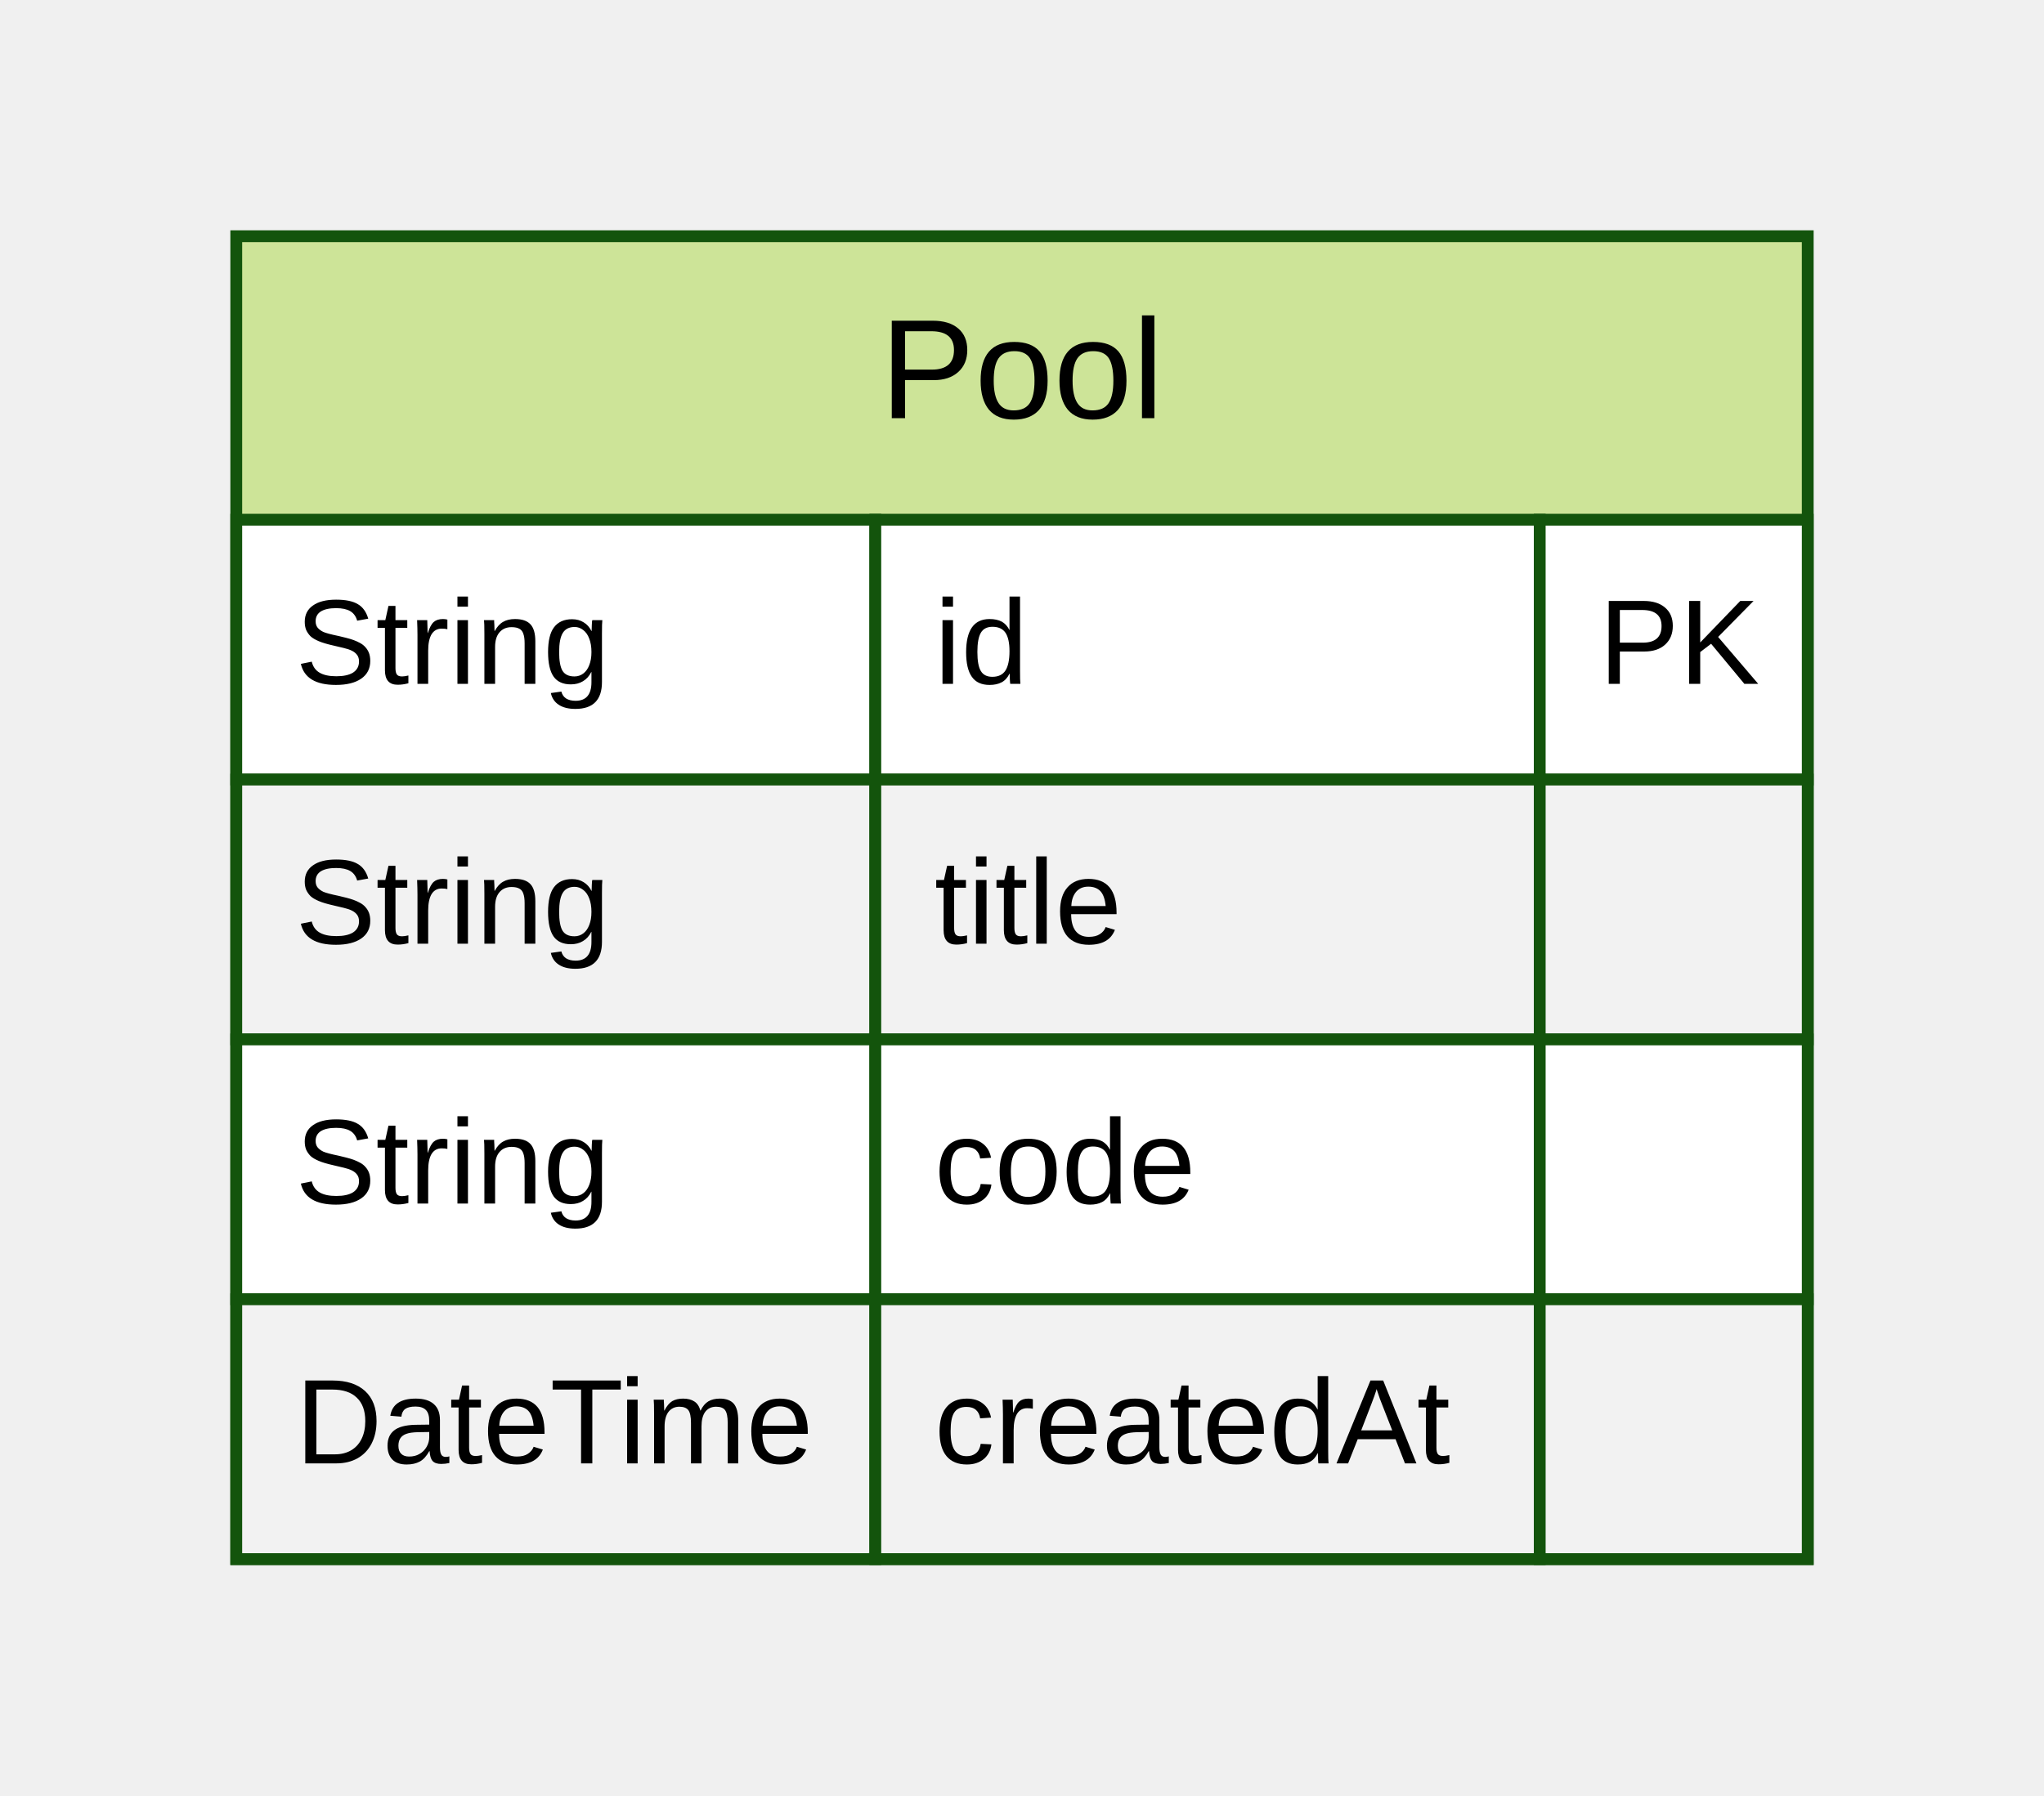
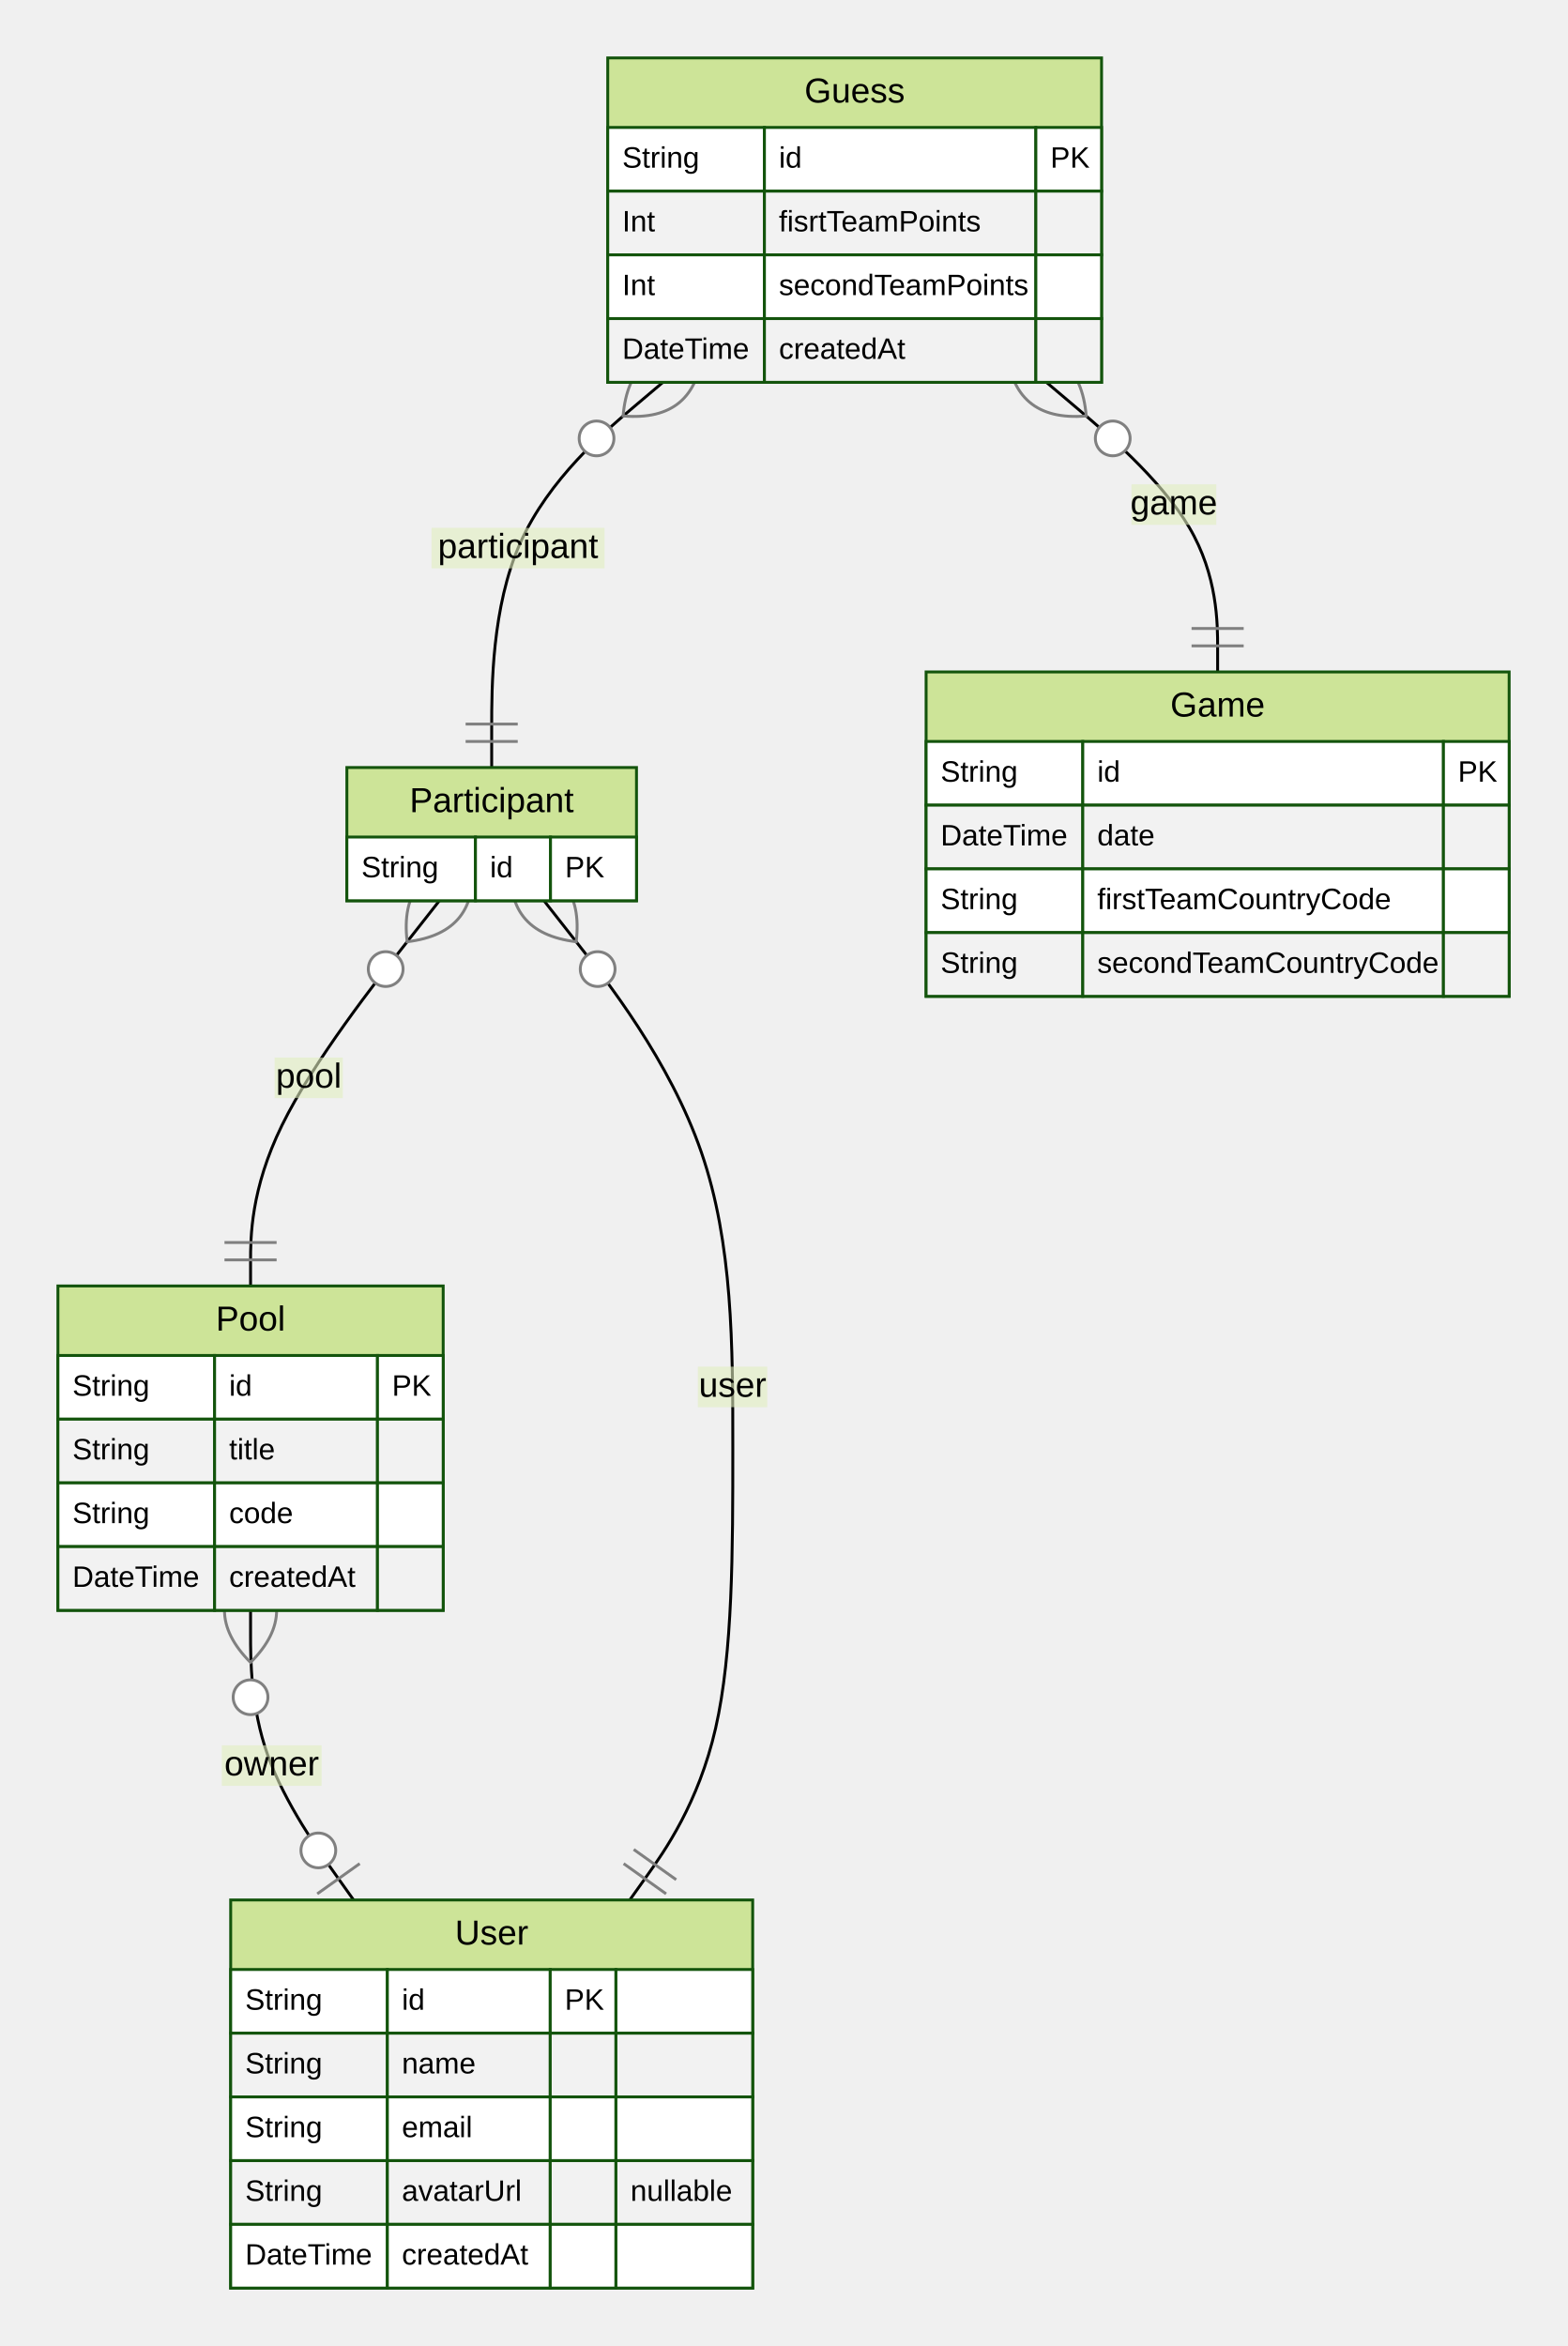
- <svg xmlns="http://www.w3.org/2000/svg" aria-labelledby="chart-title-mermaid-0 chart-desc-mermaid-0" role="img" viewBox="0 0 173.026 152" style="max-width: 173.026px; background-color: white;" width="100%" id="mermaid-0">
+ <svg xmlns="http://www.w3.org/2000/svg" aria-labelledby="chart-title-mermaid-0 chart-desc-mermaid-0" role="img" viewBox="0 0 541.082 810" style="max-width: 541.082px; background-color: white;" width="100%" id="mermaid-0">
  <style>#mermaid-0 {font-family:"trebuchet ms",verdana,arial,sans-serif;font-size:16px;fill:#000000;}#mermaid-0 .error-icon{fill:#552222;}#mermaid-0 .error-text{fill:#552222;stroke:#552222;}#mermaid-0 .edge-thickness-normal{stroke-width:2px;}#mermaid-0 .edge-thickness-thick{stroke-width:3.5px;}#mermaid-0 .edge-pattern-solid{stroke-dasharray:0;}#mermaid-0 .edge-pattern-dashed{stroke-dasharray:3;}#mermaid-0 .edge-pattern-dotted{stroke-dasharray:2;}#mermaid-0 .marker{fill:#000000;stroke:#000000;}#mermaid-0 .marker.cross{stroke:#000000;}#mermaid-0 svg{font-family:"trebuchet ms",verdana,arial,sans-serif;font-size:16px;}#mermaid-0 .entityBox{fill:#cde498;stroke:#13540c;}#mermaid-0 .attributeBoxOdd{fill:#ffffff;stroke:#13540c;}#mermaid-0 .attributeBoxEven{fill:#f2f2f2;stroke:#13540c;}#mermaid-0 .relationshipLabelBox{fill:hsl(78.158, 58.462%, 84.51%);opacity:0.7;background-color:hsl(78.158, 58.462%, 84.51%);}#mermaid-0 .relationshipLabelBox rect{opacity:0.5;}#mermaid-0 .relationshipLine{stroke:#000000;}#mermaid-0 :root{--mermaid-font-family:"trebuchet ms",verdana,arial,sans-serif;}</style>
  <g />
  <defs>
    <marker orient="auto" markerHeight="18" markerWidth="18" refY="9" refX="0" id="ONLY_ONE_START">
      <path d="M9,0 L9,18 M15,0 L15,18" fill="none" stroke="gray" />
    </marker>
  </defs>
  <defs>
    <marker orient="auto" markerHeight="18" markerWidth="18" refY="9" refX="18" id="ONLY_ONE_END">
      <path d="M3,0 L3,18 M9,0 L9,18" fill="none" stroke="gray" />
    </marker>
  </defs>
  <defs>
    <marker orient="auto" markerHeight="18" markerWidth="30" refY="9" refX="0" id="ZERO_OR_ONE_START">
      <circle r="6" cy="9" cx="21" fill="white" stroke="gray" />
      <path d="M9,0 L9,18" fill="none" stroke="gray" />
    </marker>
  </defs>
  <defs>
    <marker orient="auto" markerHeight="18" markerWidth="30" refY="9" refX="30" id="ZERO_OR_ONE_END">
      <circle r="6" cy="9" cx="9" fill="white" stroke="gray" />
      <path d="M21,0 L21,18" fill="none" stroke="gray" />
    </marker>
  </defs>
  <defs>
    <marker orient="auto" markerHeight="36" markerWidth="45" refY="18" refX="18" id="ONE_OR_MORE_START">
      <path d="M0,18 Q 18,0 36,18 Q 18,36 0,18 M42,9 L42,27" fill="none" stroke="gray" />
    </marker>
  </defs>
  <defs>
    <marker orient="auto" markerHeight="36" markerWidth="45" refY="18" refX="27" id="ONE_OR_MORE_END">
      <path d="M3,9 L3,27 M9,18 Q27,0 45,18 Q27,36 9,18" fill="none" stroke="gray" />
    </marker>
  </defs>
  <defs>
    <marker orient="auto" markerHeight="36" markerWidth="57" refY="18" refX="18" id="ZERO_OR_MORE_START">
      <circle r="6" cy="18" cx="48" fill="white" stroke="gray" />
      <path d="M0,18 Q18,0 36,18 Q18,36 0,18" fill="none" stroke="gray" />
    </marker>
  </defs>
  <defs>
    <marker orient="auto" markerHeight="36" markerWidth="57" refY="18" refX="39" id="ZERO_OR_MORE_END">
      <circle r="6" cy="18" cx="9" fill="white" stroke="gray" />
      <path d="M21,18 Q39,0 57,18 Q39,36 21,18" fill="none" stroke="gray" />
    </marker>
  </defs>
-   <g transform="translate(20,20 )" id="Pool">
+   <path marker-start="url(#ZERO_OR_MORE_START)" marker-end="url(#ZERO_OR_ONE_END)" fill="none" stroke="gray" d="M86.513,556L86.513,564.333C86.513,572.667,86.513,589.333,92.443,606C98.373,622.667,110.233,639.333,116.163,647.667L122.093,656" class="er relationshipLine" />
+   <path marker-start="url(#ZERO_OR_MORE_START)" marker-end="url(#ONLY_ONE_END)" fill="none" stroke="gray" d="M187.835,311L198.7,324.833C209.565,338.667,231.296,366.333,242.161,397.833C253.026,429.333,253.026,464.667,253.026,500C253.026,535.333,253.026,570.667,247.096,596.667C241.167,622.667,229.307,639.333,223.377,647.667L217.447,656" class="er relationshipLine" />
+   <path marker-start="url(#ZERO_OR_MORE_START)" marker-end="url(#ONLY_ONE_END)" fill="none" stroke="gray" d="M151.705,311L140.839,324.833C129.974,338.667,108.244,366.333,97.378,388.5C86.513,410.667,86.513,427.333,86.513,435.667L86.513,444" class="er relationshipLine" />
+   <path marker-start="url(#ZERO_OR_MORE_START)" marker-end="url(#ONLY_ONE_END)" fill="none" stroke="gray" d="M361.309,132L371.162,140.333C381.015,148.667,400.72,165.333,410.573,182C420.426,198.667,420.426,215.333,420.426,223.667L420.426,232" class="er relationshipLine" />
+   <path marker-start="url(#ZERO_OR_MORE_START)" marker-end="url(#ONLY_ONE_END)" fill="none" stroke="gray" d="M228.887,132L219.034,140.333C209.181,148.667,189.476,165.333,179.623,187.5C169.77,209.667,169.77,237.333,169.77,251.167L169.77,265" class="er relationshipLine" />
+   <g transform="translate(20,444 )" id="Pool">
    <rect height="112" width="133.026" y="0" x="0" stroke="gray" fill-opacity="100%" fill="honeydew" class="er entityBox" />
    <text transform="translate(66.51321,12)" style="font-family: &quot;trebuchet ms&quot;, verdana, arial, sans-serif;; font-size: 12px" text-anchor="middle" dominant-baseline="middle" y="0" x="0" id="entity-Pool" class="er entityLabel">Pool</text>
    <rect height="22" width="54.096" y="24" x="0" stroke="gray" fill-opacity="100%" fill="honeydew" class="er attributeBoxOdd" />
    <text transform="translate(5,35)" style="font-family: &quot;trebuchet ms&quot;, verdana, arial, sans-serif;; font-size: 10.2px" text-anchor="left" dominant-baseline="middle" y="0" x="0" id="entity-Pool-attr-1-type" class="er entityLabel">String</text>
    <rect height="22" width="56.243" y="24" x="54.096" stroke="gray" fill-opacity="100%" fill="honeydew" class="er attributeBoxOdd" />
    <text transform="translate(59.09555,35)" style="font-family: &quot;trebuchet ms&quot;, verdana, arial, sans-serif;; font-size: 10.2px" text-anchor="left" dominant-baseline="middle" y="0" x="0" id="entity-Pool-attr-1-name" class="er entityLabel">id</text>
    <rect height="22" width="22.688" y="24" x="110.339" stroke="gray" fill-opacity="100%" fill="honeydew" class="er attributeBoxOdd" />
    <text transform="translate(115.3387,35)" style="font-family: &quot;trebuchet ms&quot;, verdana, arial, sans-serif;; font-size: 10.2px" text-anchor="left" dominant-baseline="middle" y="0" x="0" id="entity-Pool-attr-1-key" class="er entityLabel">PK</text>
    <rect height="22" width="54.096" y="46" x="0" stroke="gray" fill-opacity="100%" fill="honeydew" class="er attributeBoxEven" />
    <text transform="translate(5,57)" style="font-family: &quot;trebuchet ms&quot;, verdana, arial, sans-serif;; font-size: 10.2px" text-anchor="left" dominant-baseline="middle" y="0" x="0" id="entity-Pool-attr-2-type" class="er entityLabel">String</text>
    <rect height="22" width="56.243" y="46" x="54.096" stroke="gray" fill-opacity="100%" fill="honeydew" class="er attributeBoxEven" />
    <text transform="translate(59.09555,57)" style="font-family: &quot;trebuchet ms&quot;, verdana, arial, sans-serif;; font-size: 10.2px" text-anchor="left" dominant-baseline="middle" y="0" x="0" id="entity-Pool-attr-2-name" class="er entityLabel">title</text>
    <rect height="22" width="22.688" y="46" x="110.339" stroke="gray" fill-opacity="100%" fill="honeydew" class="er attributeBoxEven" />
    <text transform="translate(115.3387,57)" style="font-family: &quot;trebuchet ms&quot;, verdana, arial, sans-serif;; font-size: 10.2px" text-anchor="left" dominant-baseline="middle" y="0" x="0" id="entity-Pool-attr-2-key" class="er entityLabel" />
    <rect height="22" width="54.096" y="68" x="0" stroke="gray" fill-opacity="100%" fill="honeydew" class="er attributeBoxOdd" />
    <text transform="translate(5,79)" style="font-family: &quot;trebuchet ms&quot;, verdana, arial, sans-serif;; font-size: 10.2px" text-anchor="left" dominant-baseline="middle" y="0" x="0" id="entity-Pool-attr-3-type" class="er entityLabel">String</text>
    <rect height="22" width="56.243" y="68" x="54.096" stroke="gray" fill-opacity="100%" fill="honeydew" class="er attributeBoxOdd" />
    <text transform="translate(59.09555,79)" style="font-family: &quot;trebuchet ms&quot;, verdana, arial, sans-serif;; font-size: 10.2px" text-anchor="left" dominant-baseline="middle" y="0" x="0" id="entity-Pool-attr-3-name" class="er entityLabel">code</text>
    <rect height="22" width="22.688" y="68" x="110.339" stroke="gray" fill-opacity="100%" fill="honeydew" class="er attributeBoxOdd" />
    <text transform="translate(115.3387,79)" style="font-family: &quot;trebuchet ms&quot;, verdana, arial, sans-serif;; font-size: 10.2px" text-anchor="left" dominant-baseline="middle" y="0" x="0" id="entity-Pool-attr-3-key" class="er entityLabel" />
    <rect height="22" width="54.096" y="90" x="0" stroke="gray" fill-opacity="100%" fill="honeydew" class="er attributeBoxEven" />
    <text transform="translate(5,101)" style="font-family: &quot;trebuchet ms&quot;, verdana, arial, sans-serif;; font-size: 10.2px" text-anchor="left" dominant-baseline="middle" y="0" x="0" id="entity-Pool-attr-4-type" class="er entityLabel">DateTime</text>
    <rect height="22" width="56.243" y="90" x="54.096" stroke="gray" fill-opacity="100%" fill="honeydew" class="er attributeBoxEven" />
    <text transform="translate(59.09555,101)" style="font-family: &quot;trebuchet ms&quot;, verdana, arial, sans-serif;; font-size: 10.2px" text-anchor="left" dominant-baseline="middle" y="0" x="0" id="entity-Pool-attr-4-name" class="er entityLabel">createdAt</text>
    <rect height="22" width="22.688" y="90" x="110.339" stroke="gray" fill-opacity="100%" fill="honeydew" class="er attributeBoxEven" />
    <text transform="translate(115.3387,101)" style="font-family: &quot;trebuchet ms&quot;, verdana, arial, sans-serif;; font-size: 10.2px" text-anchor="left" dominant-baseline="middle" y="0" x="0" id="entity-Pool-attr-4-key" class="er entityLabel" />
  </g>
+   <g transform="translate(119.7698,265 )" id="Participant">
+     <rect height="46" width="100" y="0" x="0" stroke="gray" fill-opacity="100%" fill="honeydew" class="er entityBox" />
+     <text transform="translate(50,12)" style="font-family: &quot;trebuchet ms&quot;, verdana, arial, sans-serif;; font-size: 12px" text-anchor="middle" dominant-baseline="middle" y="0" x="0" id="entity-Participant" class="er entityLabel">Participant</text>
+     <rect height="22" width="44.399" y="24" x="0" stroke="gray" fill-opacity="100%" fill="honeydew" class="er attributeBoxOdd" />
+     <text transform="translate(5,35)" style="font-family: &quot;trebuchet ms&quot;, verdana, arial, sans-serif;; font-size: 10.2px" text-anchor="left" dominant-baseline="middle" y="0" x="0" id="entity-Participant-attr-1-type" class="er entityLabel">String</text>
+     <rect height="22" width="25.911" y="24" x="44.399" stroke="gray" fill-opacity="100%" fill="honeydew" class="er attributeBoxOdd" />
+     <text transform="translate(49.39862,35)" style="font-family: &quot;trebuchet ms&quot;, verdana, arial, sans-serif;; font-size: 10.2px" text-anchor="left" dominant-baseline="middle" y="0" x="0" id="entity-Participant-attr-1-name" class="er entityLabel">id</text>
+     <rect height="22" width="29.69" y="24" x="70.31" stroke="gray" fill-opacity="100%" fill="honeydew" class="er attributeBoxOdd" />
+     <text transform="translate(75.30976,35)" style="font-family: &quot;trebuchet ms&quot;, verdana, arial, sans-serif;; font-size: 10.2px" text-anchor="left" dominant-baseline="middle" y="0" x="0" id="entity-Participant-attr-1-key" class="er entityLabel">PK</text>
+   </g>
+   <g transform="translate(79.65034,656 )" id="User">
+     <rect height="134" width="180.239" y="0" x="0" stroke="gray" fill-opacity="100%" fill="honeydew" class="er entityBox" />
+     <text transform="translate(90.11948,12)" style="font-family: &quot;trebuchet ms&quot;, verdana, arial, sans-serif;; font-size: 12px" text-anchor="middle" dominant-baseline="middle" y="0" x="0" id="entity-User" class="er entityLabel">User</text>
+     <rect height="22" width="54.096" y="24" x="0" stroke="gray" fill-opacity="100%" fill="honeydew" class="er attributeBoxOdd" />
+     <text transform="translate(5,35)" style="font-family: &quot;trebuchet ms&quot;, verdana, arial, sans-serif;; font-size: 10.2px" text-anchor="left" dominant-baseline="middle" y="0" x="0" id="entity-User-attr-1-type" class="er entityLabel">String</text>
+     <rect height="22" width="56.243" y="24" x="54.096" stroke="gray" fill-opacity="100%" fill="honeydew" class="er attributeBoxOdd" />
+     <text transform="translate(59.09555,35)" style="font-family: &quot;trebuchet ms&quot;, verdana, arial, sans-serif;; font-size: 10.2px" text-anchor="left" dominant-baseline="middle" y="0" x="0" id="entity-User-attr-1-name" class="er entityLabel">id</text>
+     <rect height="22" width="22.688" y="24" x="110.339" stroke="gray" fill-opacity="100%" fill="honeydew" class="er attributeBoxOdd" />
+     <text transform="translate(115.3387,35)" style="font-family: &quot;trebuchet ms&quot;, verdana, arial, sans-serif;; font-size: 10.2px" text-anchor="left" dominant-baseline="middle" y="0" x="0" id="entity-User-attr-1-key" class="er entityLabel">PK</text>
+     <rect height="22" width="47.213" y="24" x="133.026" stroke="gray" fill-opacity="100%" fill="honeydew" class="er attributeBoxOdd" />
+     <text transform="translate(138.0264,35)" style="font-family: &quot;trebuchet ms&quot;, verdana, arial, sans-serif;; font-size: 10.2px" text-anchor="left" dominant-baseline="middle" y="0" x="0" id="entity-User-attr-1-comment" class="er entityLabel" />
+     <rect height="22" width="54.096" y="46" x="0" stroke="gray" fill-opacity="100%" fill="honeydew" class="er attributeBoxEven" />
+     <text transform="translate(5,57)" style="font-family: &quot;trebuchet ms&quot;, verdana, arial, sans-serif;; font-size: 10.2px" text-anchor="left" dominant-baseline="middle" y="0" x="0" id="entity-User-attr-2-type" class="er entityLabel">String</text>
+     <rect height="22" width="56.243" y="46" x="54.096" stroke="gray" fill-opacity="100%" fill="honeydew" class="er attributeBoxEven" />
+     <text transform="translate(59.09555,57)" style="font-family: &quot;trebuchet ms&quot;, verdana, arial, sans-serif;; font-size: 10.2px" text-anchor="left" dominant-baseline="middle" y="0" x="0" id="entity-User-attr-2-name" class="er entityLabel">name</text>
+     <rect height="22" width="22.688" y="46" x="110.339" stroke="gray" fill-opacity="100%" fill="honeydew" class="er attributeBoxEven" />
+     <text transform="translate(115.3387,57)" style="font-family: &quot;trebuchet ms&quot;, verdana, arial, sans-serif;; font-size: 10.2px" text-anchor="left" dominant-baseline="middle" y="0" x="0" id="entity-User-attr-2-key" class="er entityLabel" />
+     <rect height="22" width="47.213" y="46" x="133.026" stroke="gray" fill-opacity="100%" fill="honeydew" class="er attributeBoxEven" />
+     <text transform="translate(138.0264,57)" style="font-family: &quot;trebuchet ms&quot;, verdana, arial, sans-serif;; font-size: 10.2px" text-anchor="left" dominant-baseline="middle" y="0" x="0" id="entity-User-attr-2-comment" class="er entityLabel" />
+     <rect height="22" width="54.096" y="68" x="0" stroke="gray" fill-opacity="100%" fill="honeydew" class="er attributeBoxOdd" />
+     <text transform="translate(5,79)" style="font-family: &quot;trebuchet ms&quot;, verdana, arial, sans-serif;; font-size: 10.2px" text-anchor="left" dominant-baseline="middle" y="0" x="0" id="entity-User-attr-3-type" class="er entityLabel">String</text>
+     <rect height="22" width="56.243" y="68" x="54.096" stroke="gray" fill-opacity="100%" fill="honeydew" class="er attributeBoxOdd" />
+     <text transform="translate(59.09555,79)" style="font-family: &quot;trebuchet ms&quot;, verdana, arial, sans-serif;; font-size: 10.2px" text-anchor="left" dominant-baseline="middle" y="0" x="0" id="entity-User-attr-3-name" class="er entityLabel">email</text>
+     <rect height="22" width="22.688" y="68" x="110.339" stroke="gray" fill-opacity="100%" fill="honeydew" class="er attributeBoxOdd" />
+     <text transform="translate(115.3387,79)" style="font-family: &quot;trebuchet ms&quot;, verdana, arial, sans-serif;; font-size: 10.2px" text-anchor="left" dominant-baseline="middle" y="0" x="0" id="entity-User-attr-3-key" class="er entityLabel" />
+     <rect height="22" width="47.213" y="68" x="133.026" stroke="gray" fill-opacity="100%" fill="honeydew" class="er attributeBoxOdd" />
+     <text transform="translate(138.0264,79)" style="font-family: &quot;trebuchet ms&quot;, verdana, arial, sans-serif;; font-size: 10.2px" text-anchor="left" dominant-baseline="middle" y="0" x="0" id="entity-User-attr-3-comment" class="er entityLabel" />
+     <rect height="22" width="54.096" y="90" x="0" stroke="gray" fill-opacity="100%" fill="honeydew" class="er attributeBoxEven" />
+     <text transform="translate(5,101)" style="font-family: &quot;trebuchet ms&quot;, verdana, arial, sans-serif;; font-size: 10.2px" text-anchor="left" dominant-baseline="middle" y="0" x="0" id="entity-User-attr-4-type" class="er entityLabel">String</text>
+     <rect height="22" width="56.243" y="90" x="54.096" stroke="gray" fill-opacity="100%" fill="honeydew" class="er attributeBoxEven" />
+     <text transform="translate(59.09555,101)" style="font-family: &quot;trebuchet ms&quot;, verdana, arial, sans-serif;; font-size: 10.2px" text-anchor="left" dominant-baseline="middle" y="0" x="0" id="entity-User-attr-4-name" class="er entityLabel">avatarUrl</text>
+     <rect height="22" width="22.688" y="90" x="110.339" stroke="gray" fill-opacity="100%" fill="honeydew" class="er attributeBoxEven" />
+     <text transform="translate(115.3387,101)" style="font-family: &quot;trebuchet ms&quot;, verdana, arial, sans-serif;; font-size: 10.2px" text-anchor="left" dominant-baseline="middle" y="0" x="0" id="entity-User-attr-4-key" class="er entityLabel" />
+     <rect height="22" width="47.213" y="90" x="133.026" stroke="gray" fill-opacity="100%" fill="honeydew" class="er attributeBoxEven" />
+     <text transform="translate(138.0264,101)" style="font-family: &quot;trebuchet ms&quot;, verdana, arial, sans-serif;; font-size: 10.2px" text-anchor="left" dominant-baseline="middle" y="0" x="0" id="entity-User-attr-4-comment" class="er entityLabel">nullable</text>
+     <rect height="22" width="54.096" y="112" x="0" stroke="gray" fill-opacity="100%" fill="honeydew" class="er attributeBoxOdd" />
+     <text transform="translate(5,123)" style="font-family: &quot;trebuchet ms&quot;, verdana, arial, sans-serif;; font-size: 10.2px" text-anchor="left" dominant-baseline="middle" y="0" x="0" id="entity-User-attr-5-type" class="er entityLabel">DateTime</text>
+     <rect height="22" width="56.243" y="112" x="54.096" stroke="gray" fill-opacity="100%" fill="honeydew" class="er attributeBoxOdd" />
+     <text transform="translate(59.09555,123)" style="font-family: &quot;trebuchet ms&quot;, verdana, arial, sans-serif;; font-size: 10.2px" text-anchor="left" dominant-baseline="middle" y="0" x="0" id="entity-User-attr-5-name" class="er entityLabel">createdAt</text>
+     <rect height="22" width="22.688" y="112" x="110.339" stroke="gray" fill-opacity="100%" fill="honeydew" class="er attributeBoxOdd" />
+     <text transform="translate(115.3387,123)" style="font-family: &quot;trebuchet ms&quot;, verdana, arial, sans-serif;; font-size: 10.2px" text-anchor="left" dominant-baseline="middle" y="0" x="0" id="entity-User-attr-5-key" class="er entityLabel" />
+     <rect height="22" width="47.213" y="112" x="133.026" stroke="gray" fill-opacity="100%" fill="honeydew" class="er attributeBoxOdd" />
+     <text transform="translate(138.0264,123)" style="font-family: &quot;trebuchet ms&quot;, verdana, arial, sans-serif;; font-size: 10.2px" text-anchor="left" dominant-baseline="middle" y="0" x="0" id="entity-User-attr-5-comment" class="er entityLabel" />
+   </g>
+   <g transform="translate(319.7698,232 )" id="Game">
+     <rect height="112" width="201.312" y="0" x="0" stroke="gray" fill-opacity="100%" fill="honeydew" class="er entityBox" />
+     <text transform="translate(100.6562,12)" style="font-family: &quot;trebuchet ms&quot;, verdana, arial, sans-serif;; font-size: 12px" text-anchor="middle" dominant-baseline="middle" y="0" x="0" id="entity-Game" class="er entityLabel">Game</text>
+     <rect height="22" width="54.096" y="24" x="0" stroke="gray" fill-opacity="100%" fill="honeydew" class="er attributeBoxOdd" />
+     <text transform="translate(5,35)" style="font-family: &quot;trebuchet ms&quot;, verdana, arial, sans-serif;; font-size: 10.2px" text-anchor="left" dominant-baseline="middle" y="0" x="0" id="entity-Game-attr-1-type" class="er entityLabel">String</text>
+     <rect height="22" width="124.529" y="24" x="54.096" stroke="gray" fill-opacity="100%" fill="honeydew" class="er attributeBoxOdd" />
+     <text transform="translate(59.09555,35)" style="font-family: &quot;trebuchet ms&quot;, verdana, arial, sans-serif;; font-size: 10.2px" text-anchor="left" dominant-baseline="middle" y="0" x="0" id="entity-Game-attr-1-name" class="er entityLabel">id</text>
+     <rect height="22" width="22.688" y="24" x="178.625" stroke="gray" fill-opacity="100%" fill="honeydew" class="er attributeBoxOdd" />
+     <text transform="translate(183.6248,35)" style="font-family: &quot;trebuchet ms&quot;, verdana, arial, sans-serif;; font-size: 10.2px" text-anchor="left" dominant-baseline="middle" y="0" x="0" id="entity-Game-attr-1-key" class="er entityLabel">PK</text>
+     <rect height="22" width="54.096" y="46" x="0" stroke="gray" fill-opacity="100%" fill="honeydew" class="er attributeBoxEven" />
+     <text transform="translate(5,57)" style="font-family: &quot;trebuchet ms&quot;, verdana, arial, sans-serif;; font-size: 10.2px" text-anchor="left" dominant-baseline="middle" y="0" x="0" id="entity-Game-attr-2-type" class="er entityLabel">DateTime</text>
+     <rect height="22" width="124.529" y="46" x="54.096" stroke="gray" fill-opacity="100%" fill="honeydew" class="er attributeBoxEven" />
+     <text transform="translate(59.09555,57)" style="font-family: &quot;trebuchet ms&quot;, verdana, arial, sans-serif;; font-size: 10.2px" text-anchor="left" dominant-baseline="middle" y="0" x="0" id="entity-Game-attr-2-name" class="er entityLabel">date</text>
+     <rect height="22" width="22.688" y="46" x="178.625" stroke="gray" fill-opacity="100%" fill="honeydew" class="er attributeBoxEven" />
+     <text transform="translate(183.6248,57)" style="font-family: &quot;trebuchet ms&quot;, verdana, arial, sans-serif;; font-size: 10.2px" text-anchor="left" dominant-baseline="middle" y="0" x="0" id="entity-Game-attr-2-key" class="er entityLabel" />
+     <rect height="22" width="54.096" y="68" x="0" stroke="gray" fill-opacity="100%" fill="honeydew" class="er attributeBoxOdd" />
+     <text transform="translate(5,79)" style="font-family: &quot;trebuchet ms&quot;, verdana, arial, sans-serif;; font-size: 10.2px" text-anchor="left" dominant-baseline="middle" y="0" x="0" id="entity-Game-attr-3-type" class="er entityLabel">String</text>
+     <rect height="22" width="124.529" y="68" x="54.096" stroke="gray" fill-opacity="100%" fill="honeydew" class="er attributeBoxOdd" />
+     <text transform="translate(59.09555,79)" style="font-family: &quot;trebuchet ms&quot;, verdana, arial, sans-serif;; font-size: 10.2px" text-anchor="left" dominant-baseline="middle" y="0" x="0" id="entity-Game-attr-3-name" class="er entityLabel">firstTeamCountryCode</text>
+     <rect height="22" width="22.688" y="68" x="178.625" stroke="gray" fill-opacity="100%" fill="honeydew" class="er attributeBoxOdd" />
+     <text transform="translate(183.6248,79)" style="font-family: &quot;trebuchet ms&quot;, verdana, arial, sans-serif;; font-size: 10.2px" text-anchor="left" dominant-baseline="middle" y="0" x="0" id="entity-Game-attr-3-key" class="er entityLabel" />
+     <rect height="22" width="54.096" y="90" x="0" stroke="gray" fill-opacity="100%" fill="honeydew" class="er attributeBoxEven" />
+     <text transform="translate(5,101)" style="font-family: &quot;trebuchet ms&quot;, verdana, arial, sans-serif;; font-size: 10.2px" text-anchor="left" dominant-baseline="middle" y="0" x="0" id="entity-Game-attr-4-type" class="er entityLabel">String</text>
+     <rect height="22" width="124.529" y="90" x="54.096" stroke="gray" fill-opacity="100%" fill="honeydew" class="er attributeBoxEven" />
+     <text transform="translate(59.09555,101)" style="font-family: &quot;trebuchet ms&quot;, verdana, arial, sans-serif;; font-size: 10.2px" text-anchor="left" dominant-baseline="middle" y="0" x="0" id="entity-Game-attr-4-name" class="er entityLabel">secondTeamCountryCode</text>
+     <rect height="22" width="22.688" y="90" x="178.625" stroke="gray" fill-opacity="100%" fill="honeydew" class="er attributeBoxEven" />
+     <text transform="translate(183.6248,101)" style="font-family: &quot;trebuchet ms&quot;, verdana, arial, sans-serif;; font-size: 10.2px" text-anchor="left" dominant-baseline="middle" y="0" x="0" id="entity-Game-attr-4-key" class="er entityLabel" />
+   </g>
+   <g transform="translate(209.8457,20 )" id="Guess">
+     <rect height="112" width="170.504" y="0" x="0" stroke="gray" fill-opacity="100%" fill="honeydew" class="er entityBox" />
+     <text transform="translate(85.2522,12)" style="font-family: &quot;trebuchet ms&quot;, verdana, arial, sans-serif;; font-size: 12px" text-anchor="middle" dominant-baseline="middle" y="0" x="0" id="entity-Guess" class="er entityLabel">Guess</text>
+     <rect height="22" width="54.096" y="24" x="0" stroke="gray" fill-opacity="100%" fill="honeydew" class="er attributeBoxOdd" />
+     <text transform="translate(5,35)" style="font-family: &quot;trebuchet ms&quot;, verdana, arial, sans-serif;; font-size: 10.2px" text-anchor="left" dominant-baseline="middle" y="0" x="0" id="entity-Guess-attr-1-type" class="er entityLabel">String</text>
+     <rect height="22" width="93.721" y="24" x="54.096" stroke="gray" fill-opacity="100%" fill="honeydew" class="er attributeBoxOdd" />
+     <text transform="translate(59.09555,35)" style="font-family: &quot;trebuchet ms&quot;, verdana, arial, sans-serif;; font-size: 10.2px" text-anchor="left" dominant-baseline="middle" y="0" x="0" id="entity-Guess-attr-1-name" class="er entityLabel">id</text>
+     <rect height="22" width="22.688" y="24" x="147.817" stroke="gray" fill-opacity="100%" fill="honeydew" class="er attributeBoxOdd" />
+     <text transform="translate(152.8167,35)" style="font-family: &quot;trebuchet ms&quot;, verdana, arial, sans-serif;; font-size: 10.2px" text-anchor="left" dominant-baseline="middle" y="0" x="0" id="entity-Guess-attr-1-key" class="er entityLabel">PK</text>
+     <rect height="22" width="54.096" y="46" x="0" stroke="gray" fill-opacity="100%" fill="honeydew" class="er attributeBoxEven" />
+     <text transform="translate(5,57)" style="font-family: &quot;trebuchet ms&quot;, verdana, arial, sans-serif;; font-size: 10.2px" text-anchor="left" dominant-baseline="middle" y="0" x="0" id="entity-Guess-attr-2-type" class="er entityLabel">Int</text>
+     <rect height="22" width="93.721" y="46" x="54.096" stroke="gray" fill-opacity="100%" fill="honeydew" class="er attributeBoxEven" />
+     <text transform="translate(59.09555,57)" style="font-family: &quot;trebuchet ms&quot;, verdana, arial, sans-serif;; font-size: 10.2px" text-anchor="left" dominant-baseline="middle" y="0" x="0" id="entity-Guess-attr-2-name" class="er entityLabel">fisrtTeamPoints</text>
+     <rect height="22" width="22.688" y="46" x="147.817" stroke="gray" fill-opacity="100%" fill="honeydew" class="er attributeBoxEven" />
+     <text transform="translate(152.8167,57)" style="font-family: &quot;trebuchet ms&quot;, verdana, arial, sans-serif;; font-size: 10.2px" text-anchor="left" dominant-baseline="middle" y="0" x="0" id="entity-Guess-attr-2-key" class="er entityLabel" />
+     <rect height="22" width="54.096" y="68" x="0" stroke="gray" fill-opacity="100%" fill="honeydew" class="er attributeBoxOdd" />
+     <text transform="translate(5,79)" style="font-family: &quot;trebuchet ms&quot;, verdana, arial, sans-serif;; font-size: 10.2px" text-anchor="left" dominant-baseline="middle" y="0" x="0" id="entity-Guess-attr-3-type" class="er entityLabel">Int</text>
+     <rect height="22" width="93.721" y="68" x="54.096" stroke="gray" fill-opacity="100%" fill="honeydew" class="er attributeBoxOdd" />
+     <text transform="translate(59.09555,79)" style="font-family: &quot;trebuchet ms&quot;, verdana, arial, sans-serif;; font-size: 10.2px" text-anchor="left" dominant-baseline="middle" y="0" x="0" id="entity-Guess-attr-3-name" class="er entityLabel">secondTeamPoints</text>
+     <rect height="22" width="22.688" y="68" x="147.817" stroke="gray" fill-opacity="100%" fill="honeydew" class="er attributeBoxOdd" />
+     <text transform="translate(152.8167,79)" style="font-family: &quot;trebuchet ms&quot;, verdana, arial, sans-serif;; font-size: 10.2px" text-anchor="left" dominant-baseline="middle" y="0" x="0" id="entity-Guess-attr-3-key" class="er entityLabel" />
+     <rect height="22" width="54.096" y="90" x="0" stroke="gray" fill-opacity="100%" fill="honeydew" class="er attributeBoxEven" />
+     <text transform="translate(5,101)" style="font-family: &quot;trebuchet ms&quot;, verdana, arial, sans-serif;; font-size: 10.2px" text-anchor="left" dominant-baseline="middle" y="0" x="0" id="entity-Guess-attr-4-type" class="er entityLabel">DateTime</text>
+     <rect height="22" width="93.721" y="90" x="54.096" stroke="gray" fill-opacity="100%" fill="honeydew" class="er attributeBoxEven" />
+     <text transform="translate(59.09555,101)" style="font-family: &quot;trebuchet ms&quot;, verdana, arial, sans-serif;; font-size: 10.2px" text-anchor="left" dominant-baseline="middle" y="0" x="0" id="entity-Guess-attr-4-name" class="er entityLabel">createdAt</text>
+     <rect height="22" width="22.688" y="90" x="147.817" stroke="gray" fill-opacity="100%" fill="honeydew" class="er attributeBoxEven" />
+     <text transform="translate(152.8167,101)" style="font-family: &quot;trebuchet ms&quot;, verdana, arial, sans-serif;; font-size: 10.2px" text-anchor="left" dominant-baseline="middle" y="0" x="0" id="entity-Guess-attr-4-key" class="er entityLabel" />
+   </g>
+   <rect fill-opacity="85%" fill="white" height="14" width="34.471" y="602.592" x="76.574" class="er relationshipLabelBox" />
+   <text style="font-family: &quot;trebuchet ms&quot;, verdana, arial, sans-serif;; font-size: 12px" dominant-baseline="middle" text-anchor="middle" y="609.592" x="93.81" id="rel1" class="er relationshipLabel">owner</text>
+   <rect fill-opacity="85%" fill="white" height="14" width="23.959" y="471.862" x="240.96" class="er relationshipLabelBox" />
+   <text style="font-family: &quot;trebuchet ms&quot;, verdana, arial, sans-serif;; font-size: 12px" dominant-baseline="middle" text-anchor="middle" y="478.862" x="252.94" id="rel2" class="er relationshipLabel">user</text>
+   <rect fill-opacity="85%" fill="white" height="14" width="23.564" y="365.133" x="94.824" class="er relationshipLabelBox" />
+   <text style="font-family: &quot;trebuchet ms&quot;, verdana, arial, sans-serif;; font-size: 12px" dominant-baseline="middle" text-anchor="middle" y="372.133" x="106.606" id="rel3" class="er relationshipLabel">pool</text>
+   <rect fill-opacity="85%" fill="white" height="14" width="29.289" y="167.222" x="390.665" class="er relationshipLabelBox" />
+   <text style="font-family: &quot;trebuchet ms&quot;, verdana, arial, sans-serif;; font-size: 12px" dominant-baseline="middle" text-anchor="middle" y="174.222" x="405.31" id="rel4" class="er relationshipLabel">game</text>
+   <rect fill-opacity="85%" fill="white" height="14" width="59.744" y="182.256" x="148.995" class="er relationshipLabelBox" />
+   <text style="font-family: &quot;trebuchet ms&quot;, verdana, arial, sans-serif;; font-size: 12px" dominant-baseline="middle" text-anchor="middle" y="189.256" x="178.867" id="rel5" class="er relationshipLabel">participant</text>
</svg>
